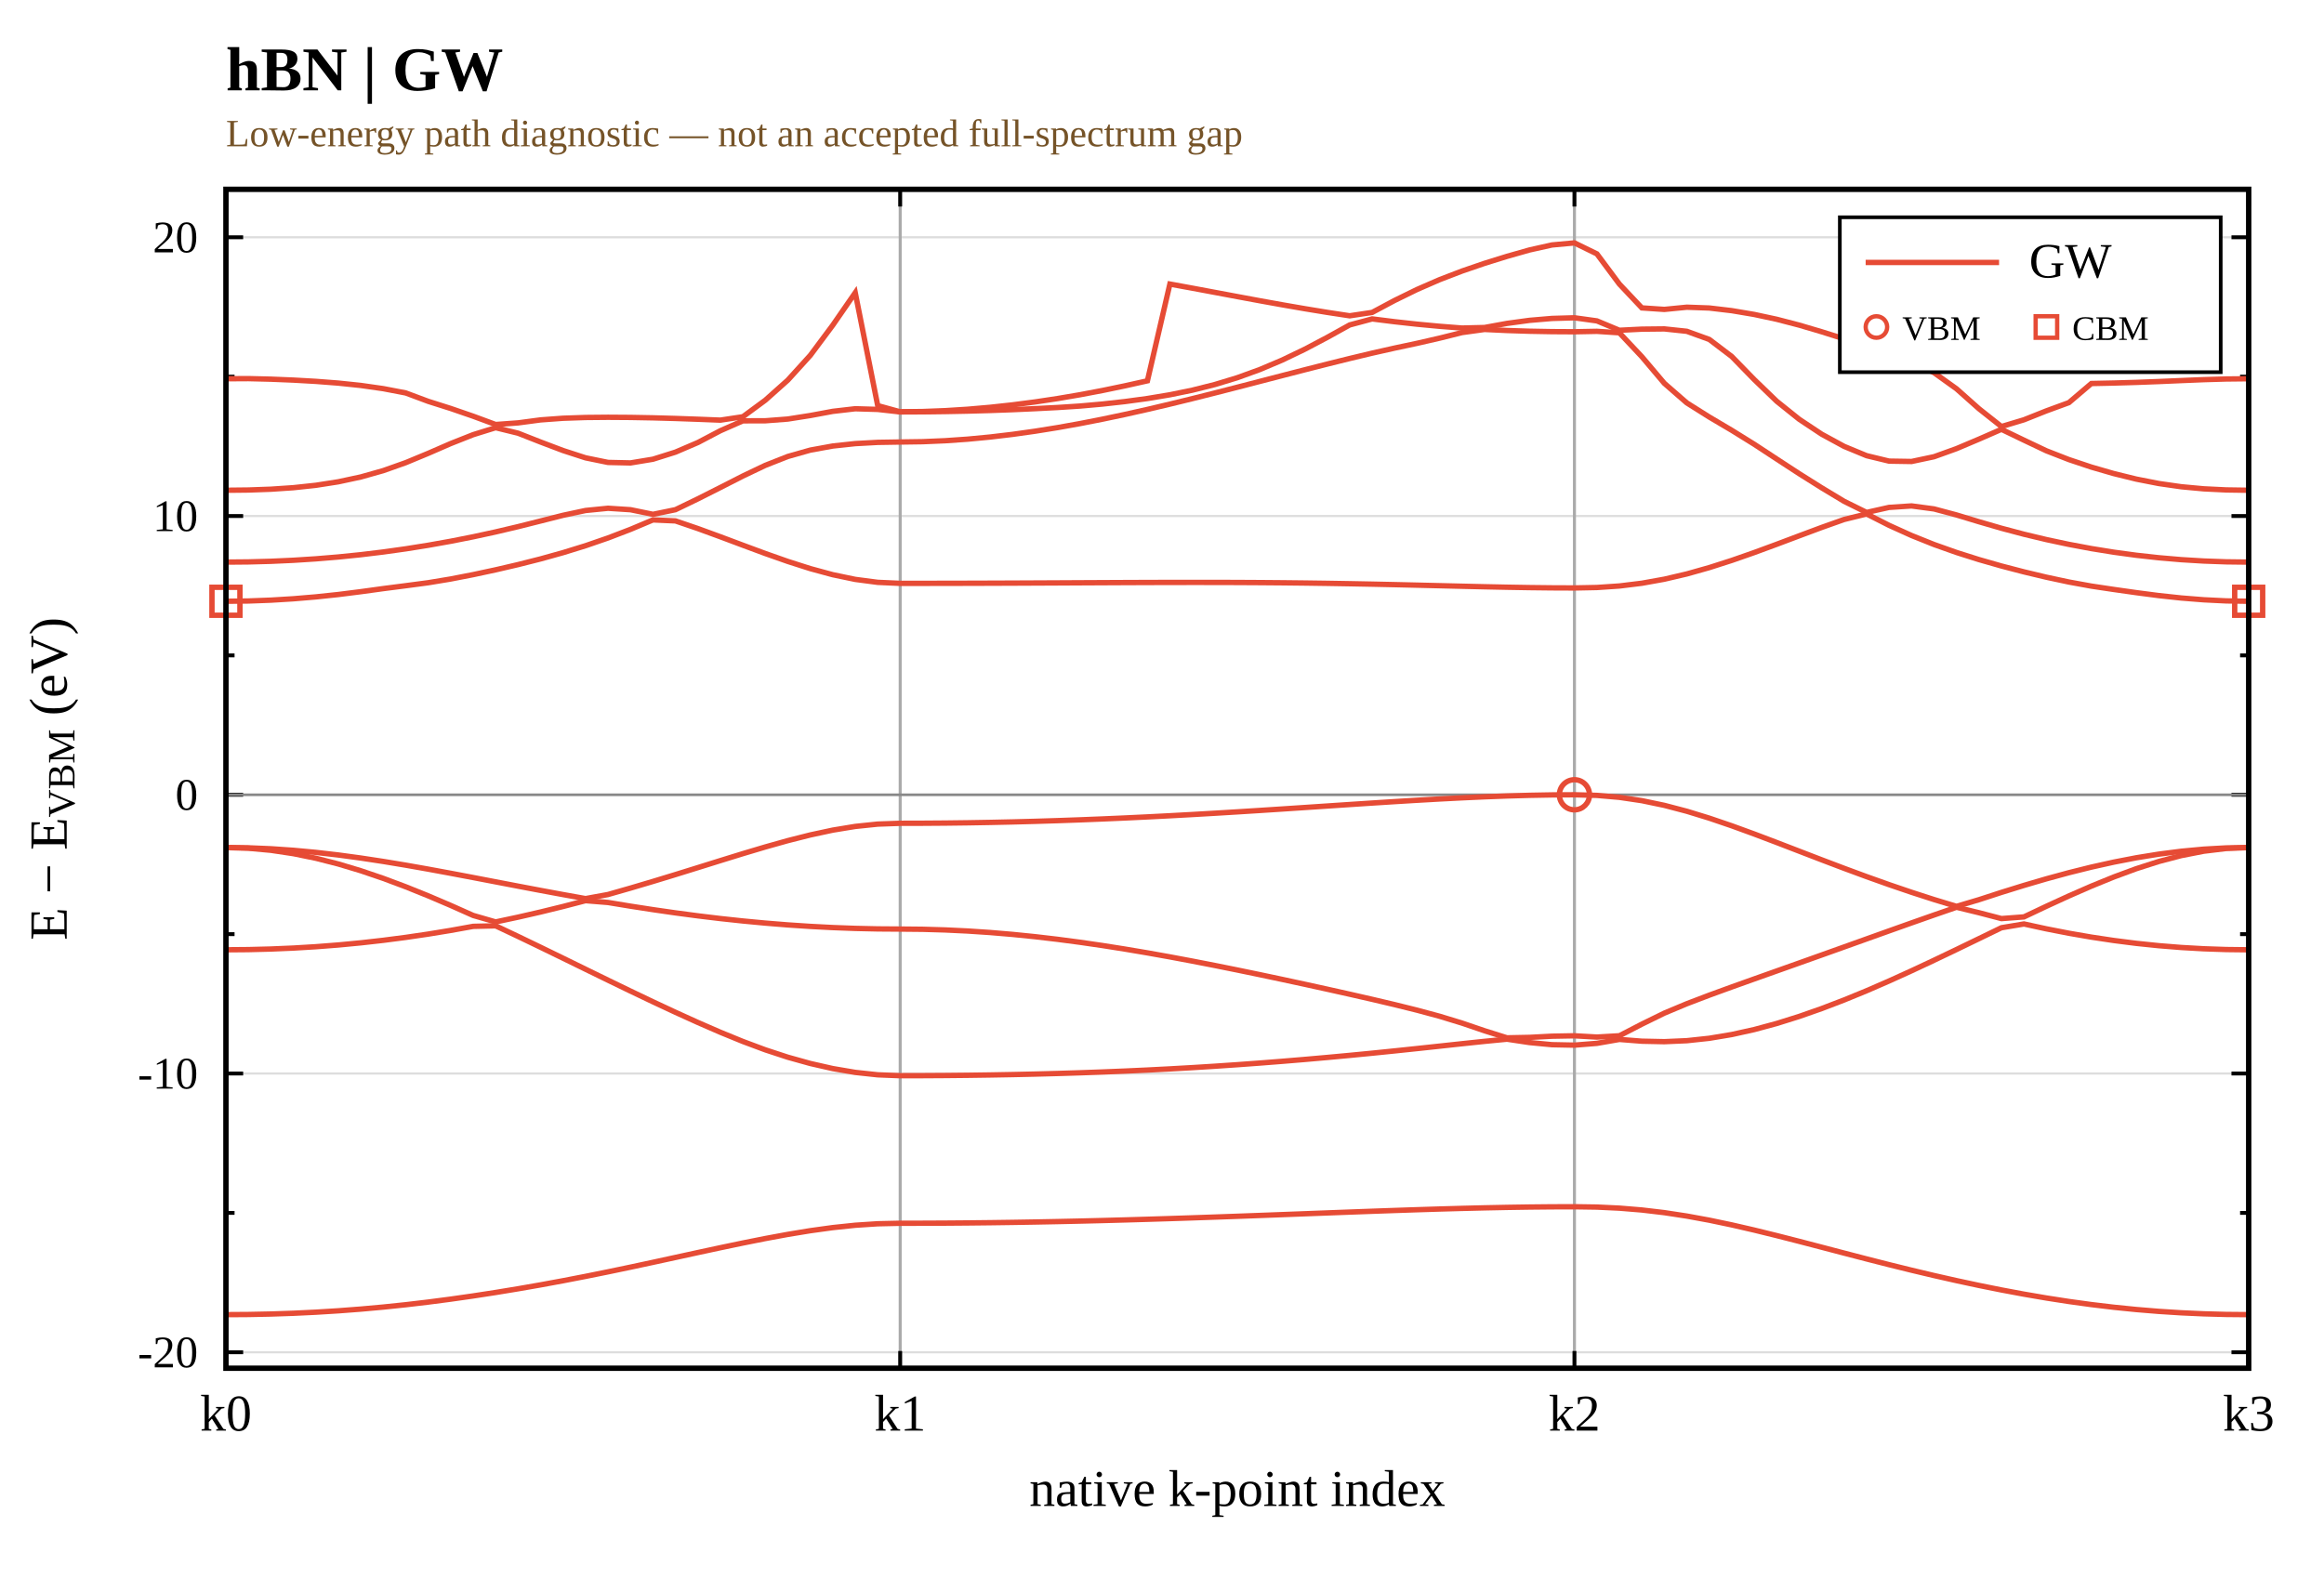
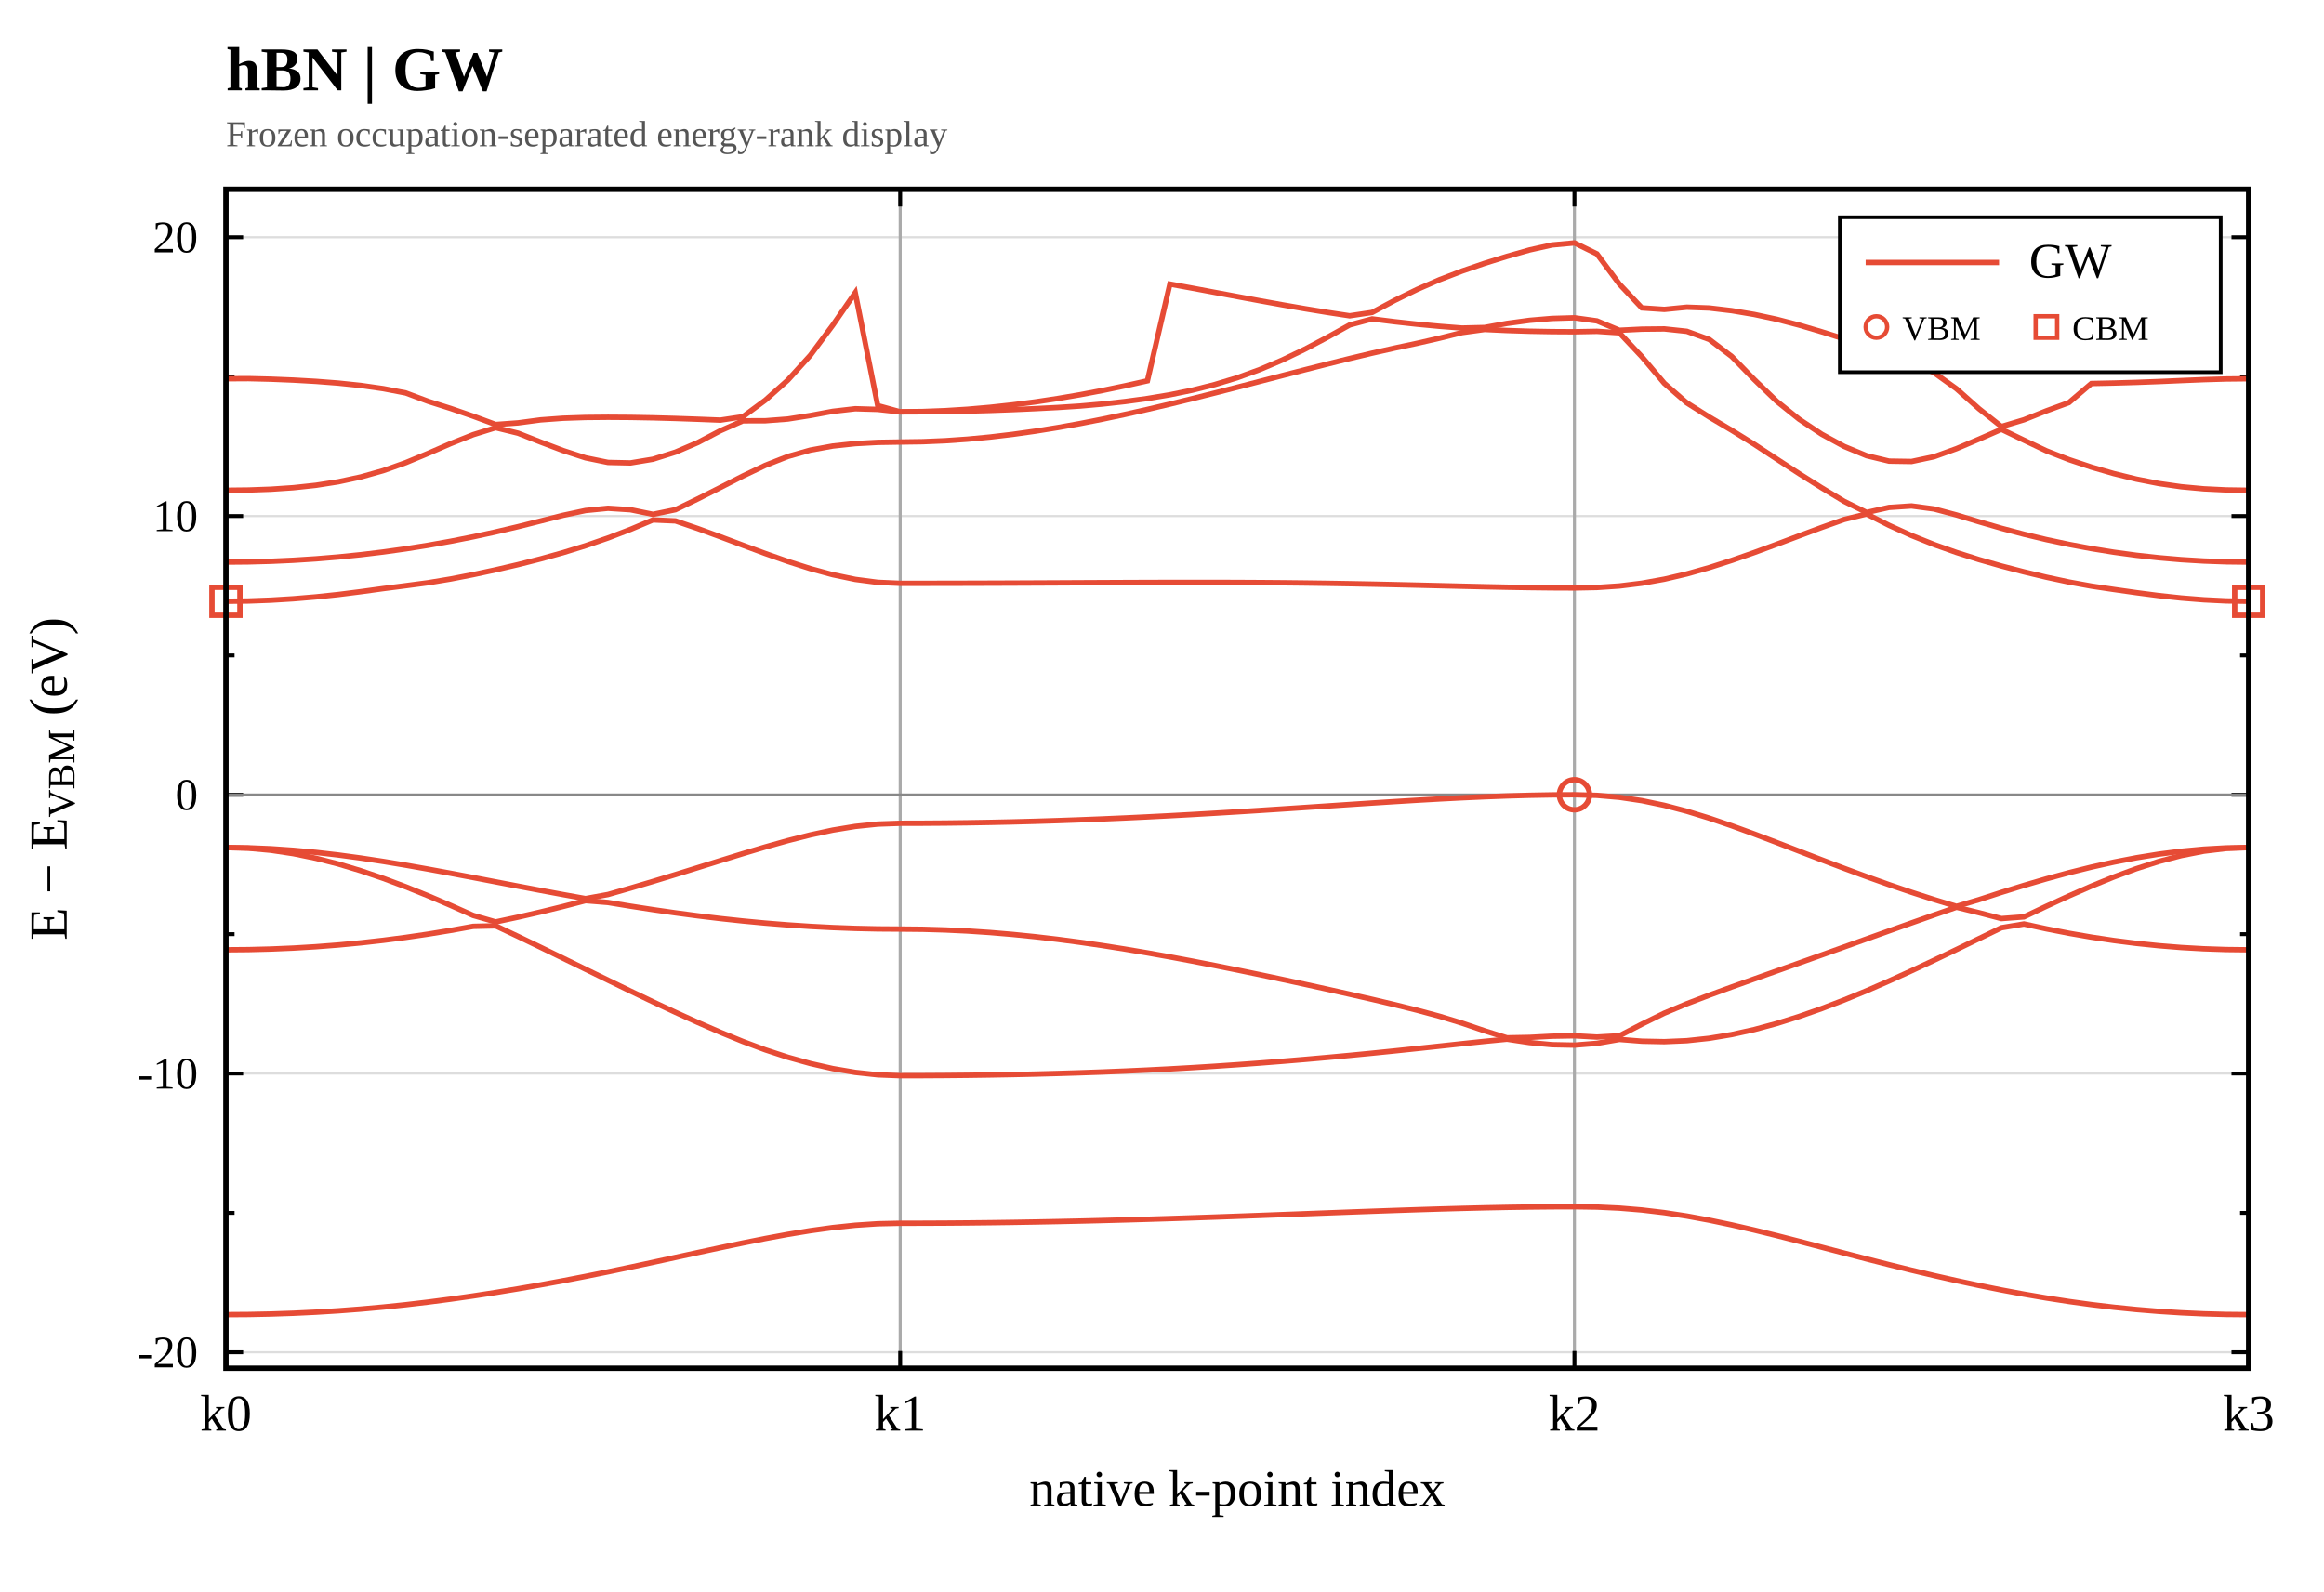
<svg xmlns="http://www.w3.org/2000/svg" width="1080" height="740" viewBox="0 0 1080 740">
  <rect width="100%" height="100%" fill="white" />
  <text x="105" y="42" font-family="Times New Roman, DejaVu Serif, serif" font-size="29" font-weight="bold">hBN | GW</text>
  <defs>
    <clipPath id="frontier-clip">
      <rect x="105" y="88" width="940" height="548" />
    </clipPath>
  </defs>
-   <text id="diagnostic-warning" x="105" y="68" font-family="Times New Roman, DejaVu Serif, serif" font-size="18" fill="#755328">Low-energy path diagnostic — not an accepted full-spectrum gap</text>
+   <text x="105" y="68" font-family="Times New Roman, DejaVu Serif, serif" font-size="17" fill="#555555">Frozen occupation-separated energy-rank display</text>
  <line x1="105" y1="628.577" x2="1045" y2="628.577" stroke="#dddddd" stroke-width="1" />
  <text x="92" y="635.577" text-anchor="end" font-family="Times New Roman, DejaVu Serif, serif" font-size="21">-20</text>
  <line x1="105" y1="628.577" x2="113" y2="628.577" stroke="black" stroke-width="1.8" />
  <line x1="1045" y1="628.577" x2="1037" y2="628.577" stroke="black" stroke-width="1.8" />
  <line x1="105" y1="563.791" x2="109" y2="563.791" stroke="black" stroke-width="1.8" />
  <line x1="1045" y1="563.791" x2="1041" y2="563.791" stroke="black" stroke-width="1.8" />
  <line x1="105" y1="499.006" x2="1045" y2="499.006" stroke="#dddddd" stroke-width="1" />
  <text x="92" y="506.006" text-anchor="end" font-family="Times New Roman, DejaVu Serif, serif" font-size="21">-10</text>
  <line x1="105" y1="499.006" x2="113" y2="499.006" stroke="black" stroke-width="1.8" />
  <line x1="1045" y1="499.006" x2="1037" y2="499.006" stroke="black" stroke-width="1.8" />
  <line x1="105" y1="434.221" x2="109" y2="434.221" stroke="black" stroke-width="1.8" />
  <line x1="1045" y1="434.221" x2="1041" y2="434.221" stroke="black" stroke-width="1.8" />
  <line x1="105" y1="369.436" x2="1045" y2="369.436" stroke="#dddddd" stroke-width="1" />
  <text x="92" y="376.436" text-anchor="end" font-family="Times New Roman, DejaVu Serif, serif" font-size="21">0</text>
  <line x1="105" y1="369.436" x2="113" y2="369.436" stroke="black" stroke-width="1.8" />
  <line x1="1045" y1="369.436" x2="1037" y2="369.436" stroke="black" stroke-width="1.8" />
  <line x1="105" y1="304.651" x2="109" y2="304.651" stroke="black" stroke-width="1.8" />
  <line x1="1045" y1="304.651" x2="1041" y2="304.651" stroke="black" stroke-width="1.8" />
  <line x1="105" y1="239.865" x2="1045" y2="239.865" stroke="#dddddd" stroke-width="1" />
  <text x="92" y="246.865" text-anchor="end" font-family="Times New Roman, DejaVu Serif, serif" font-size="21">10</text>
  <line x1="105" y1="239.865" x2="113" y2="239.865" stroke="black" stroke-width="1.8" />
  <line x1="1045" y1="239.865" x2="1037" y2="239.865" stroke="black" stroke-width="1.8" />
  <line x1="105" y1="175.080" x2="109" y2="175.080" stroke="black" stroke-width="1.8" />
  <line x1="1045" y1="175.080" x2="1041" y2="175.080" stroke="black" stroke-width="1.8" />
  <line x1="105" y1="110.295" x2="1045" y2="110.295" stroke="#dddddd" stroke-width="1" />
  <text x="92" y="117.295" text-anchor="end" font-family="Times New Roman, DejaVu Serif, serif" font-size="21">20</text>
  <line x1="105" y1="110.295" x2="113" y2="110.295" stroke="black" stroke-width="1.8" />
  <line x1="1045" y1="110.295" x2="1037" y2="110.295" stroke="black" stroke-width="1.8" />
  <line x1="105.000" y1="88" x2="105.000" y2="636" stroke="#aaaaaa" stroke-width="1.4" />
  <text x="105.000" y="665" text-anchor="middle" font-family="Times New Roman, DejaVu Serif, serif" font-size="24">k0</text>
  <line x1="105.000" y1="88" x2="105.000" y2="96" stroke="black" stroke-width="1.8" />
  <line x1="105.000" y1="636" x2="105.000" y2="628" stroke="black" stroke-width="1.8" />
  <line x1="418.333" y1="88" x2="418.333" y2="636" stroke="#aaaaaa" stroke-width="1.4" />
  <text x="418.333" y="665" text-anchor="middle" font-family="Times New Roman, DejaVu Serif, serif" font-size="24">k1</text>
  <line x1="418.333" y1="88" x2="418.333" y2="96" stroke="black" stroke-width="1.8" />
  <line x1="418.333" y1="636" x2="418.333" y2="628" stroke="black" stroke-width="1.8" />
  <line x1="731.667" y1="88" x2="731.667" y2="636" stroke="#aaaaaa" stroke-width="1.4" />
  <text x="731.667" y="665" text-anchor="middle" font-family="Times New Roman, DejaVu Serif, serif" font-size="24">k2</text>
  <line x1="731.667" y1="88" x2="731.667" y2="96" stroke="black" stroke-width="1.8" />
  <line x1="731.667" y1="636" x2="731.667" y2="628" stroke="black" stroke-width="1.8" />
  <line x1="1045.000" y1="88" x2="1045.000" y2="636" stroke="#aaaaaa" stroke-width="1.4" />
  <text x="1045.000" y="665" text-anchor="middle" font-family="Times New Roman, DejaVu Serif, serif" font-size="24">k3</text>
  <line x1="1045.000" y1="88" x2="1045.000" y2="96" stroke="black" stroke-width="1.8" />
  <line x1="1045.000" y1="636" x2="1045.000" y2="628" stroke="black" stroke-width="1.8" />
  <line x1="105" y1="369.436" x2="1045" y2="369.436" stroke="#888888" stroke-width="1.2" />
  <path id="GW-rank-1" d="M105.000,611.091 L115.444,611.020 L125.889,610.806 L136.333,610.450 L146.778,609.951 L157.222,609.306 L167.667,608.512 L178.111,607.571 L188.556,606.482 L199.000,605.251 L209.444,603.886 L219.889,602.395 L230.333,600.788 L240.778,599.070 L251.222,597.248 L261.667,595.324 L272.111,593.304 L282.556,591.196 L293.000,589.013 L303.444,586.774 L313.889,584.503 L324.333,582.227 L334.778,579.978 L345.222,577.793 L355.667,575.712 L366.111,573.784 L376.556,572.068 L387.000,570.628 L397.444,569.534 L407.889,568.847 L418.333,568.612 L428.778,568.596 L439.222,568.547 L449.667,568.465 L460.111,568.351 L470.556,568.207 L481.000,568.032 L491.444,567.830 L501.889,567.600 L512.333,567.344 L522.778,567.064 L533.222,566.761 L543.667,566.438 L554.111,566.096 L564.556,565.738 L575.000,565.367 L585.444,564.985 L595.889,564.595 L606.333,564.201 L616.778,563.807 L627.222,563.417 L637.667,563.036 L648.111,562.668 L658.556,562.319 L669.000,561.994 L679.444,561.701 L689.889,561.445 L700.333,561.234 L710.778,561.074 L721.222,560.973 L731.667,560.938 L742.111,561.092 L752.556,561.585 L763.000,562.445 L773.444,563.679 L783.889,565.272 L794.333,567.188 L804.778,569.378 L815.222,571.784 L825.667,574.350 L836.111,577.020 L846.556,579.746 L857.000,582.485 L867.444,585.200 L877.889,587.860 L888.333,590.439 L898.778,592.917 L909.222,595.280 L919.667,597.518 L930.111,599.617 L940.556,601.569 L951.000,603.359 L961.444,604.978 L971.889,606.413 L982.333,607.660 L992.778,608.713 L1003.222,609.572 L1013.667,610.237 L1024.111,610.712 L1034.556,610.996 L1045.000,611.091" fill="none" stroke="#E64B35" stroke-width="2.5" clip-path="url(#frontier-clip)" />
  <path id="GW-rank-2" d="M105.000,441.495 L115.444,441.406 L125.889,441.140 L136.333,440.695 L146.778,440.068 L157.222,439.258 L167.667,438.264 L178.111,437.088 L188.556,435.731 L199.000,434.196 L209.444,432.486 L219.889,430.602 L230.333,430.354 L240.778,435.296 L251.222,440.326 L261.667,445.412 L272.111,450.523 L282.556,455.625 L293.000,460.686 L303.444,465.671 L313.889,470.549 L324.333,475.287 L334.778,479.836 L345.222,484.110 L355.667,488.004 L366.111,491.430 L376.556,494.343 L387.000,496.710 L397.444,498.486 L407.889,499.611 L418.333,500.026 L428.778,500.001 L439.222,499.937 L449.667,499.832 L460.111,499.686 L470.556,499.498 L481.000,499.268 L491.444,498.992 L501.889,498.669 L512.333,498.297 L522.778,497.873 L533.222,497.395 L543.667,496.861 L554.111,496.268 L564.556,495.617 L575.000,494.909 L585.444,494.146 L595.889,493.329 L606.333,492.461 L616.778,491.543 L627.222,490.575 L637.667,489.560 L648.111,488.500 L658.556,487.403 L669.000,486.280 L679.444,485.152 L689.889,484.054 L700.333,483.046 L710.778,484.613 L721.222,485.607 L731.667,485.815 L742.111,484.981 L752.556,483.162 L763.000,483.982 L773.444,484.203 L783.889,483.749 L794.333,482.630 L804.778,480.887 L815.222,478.574 L825.667,475.749 L836.111,472.477 L846.556,468.816 L857.000,464.819 L867.444,460.530 L877.889,455.991 L888.333,451.251 L898.778,446.360 L909.222,441.365 L919.667,436.310 L930.111,431.240 L940.556,429.492 L951.000,431.762 L961.444,433.801 L971.889,435.607 L982.333,437.177 L992.778,438.505 L1003.222,439.589 L1013.667,440.427 L1024.111,441.022 L1034.556,441.377 L1045.000,441.495" fill="none" stroke="#E64B35" stroke-width="2.5" clip-path="url(#frontier-clip)" />
  <path id="GW-rank-3" d="M105.000,393.983 L115.444,394.291 L125.889,395.244 L136.333,396.807 L146.778,398.944 L157.222,401.609 L167.667,404.748 L178.111,408.301 L188.556,412.210 L199.000,416.418 L209.444,420.875 L219.889,425.534 L230.333,428.546 L240.778,426.320 L251.222,423.925 L261.667,421.368 L272.111,418.656 L282.556,419.506 L293.000,421.218 L303.444,422.831 L313.889,424.335 L324.333,425.720 L334.778,426.979 L345.222,428.103 L355.667,429.088 L366.111,429.929 L376.556,430.622 L387.000,431.164 L397.444,431.552 L407.889,431.785 L418.333,431.862 L428.778,431.963 L439.222,432.266 L449.667,432.768 L460.111,433.463 L470.556,434.344 L481.000,435.400 L491.444,436.623 L501.889,438.000 L512.333,439.518 L522.778,441.166 L533.222,442.929 L543.667,444.796 L554.111,446.753 L564.556,448.789 L575.000,450.893 L585.444,453.054 L595.889,455.264 L606.333,457.517 L616.778,459.808 L627.222,462.140 L637.667,464.523 L648.111,466.983 L658.556,469.572 L669.000,472.388 L679.444,475.577 L689.889,479.134 L700.333,482.421 L710.778,482.212 L721.222,481.661 L731.667,481.472 L742.111,482.066 L752.556,481.459 L763.000,476.060 L773.444,470.939 L783.889,466.566 L794.333,462.584 L804.778,458.780 L815.222,455.049 L825.667,451.342 L836.111,447.633 L846.556,443.913 L857.000,440.181 L867.444,436.443 L877.889,432.710 L888.333,428.998 L898.778,425.326 L909.222,421.719 L919.667,424.264 L930.111,426.993 L940.556,426.205 L951.000,421.259 L961.444,416.467 L971.889,411.902 L982.333,407.647 L992.778,403.795 L1003.222,400.447 L1013.667,397.706 L1024.111,395.667 L1034.556,394.408 L1045.000,393.983" fill="none" stroke="#E64B35" stroke-width="2.5" clip-path="url(#frontier-clip)" />
  <path id="GW-rank-4" d="M105.000,393.939 L115.444,394.097 L125.889,394.533 L136.333,395.248 L146.778,396.220 L157.222,397.427 L167.667,398.840 L178.111,400.428 L188.556,402.160 L199.000,404.006 L209.444,405.933 L219.889,407.912 L230.333,409.916 L240.778,411.918 L251.222,413.897 L261.667,415.832 L272.111,417.707 L282.556,415.801 L293.000,412.816 L303.444,409.720 L313.889,406.535 L324.333,403.292 L334.778,400.032 L345.222,396.808 L355.667,393.688 L366.111,390.755 L376.556,388.112 L387.000,385.870 L397.444,384.152 L407.889,383.067 L418.333,382.696 L428.778,382.670 L439.222,382.593 L449.667,382.465 L460.111,382.287 L470.556,382.059 L481.000,381.783 L491.444,381.459 L501.889,381.091 L512.333,380.677 L522.778,380.222 L533.222,379.725 L543.667,379.190 L554.111,378.619 L564.556,378.016 L575.000,377.383 L585.444,376.726 L595.889,376.049 L606.333,375.359 L616.778,374.663 L627.222,373.968 L637.667,373.283 L648.111,372.618 L658.556,371.984 L669.000,371.390 L679.444,370.851 L689.889,370.379 L700.333,369.987 L710.778,369.690 L721.222,369.501 L731.667,369.436 L742.111,369.721 L752.556,370.624 L763.000,372.176 L773.444,374.357 L783.889,377.099 L794.333,380.304 L804.778,383.863 L815.222,387.670 L825.667,391.628 L836.111,395.653 L846.556,399.673 L857.000,403.633 L867.444,407.491 L877.889,411.211 L888.333,414.769 L898.778,418.142 L909.222,421.311 L919.667,418.203 L930.111,414.809 L940.556,411.566 L951.000,408.506 L961.444,405.661 L971.889,403.063 L982.333,400.741 L992.778,398.722 L1003.222,397.031 L1013.667,395.692 L1024.111,394.722 L1034.556,394.135 L1045.000,393.939" fill="none" stroke="#E64B35" stroke-width="2.5" clip-path="url(#frontier-clip)" />
  <path id="GW-rank-5" d="M105.000,279.490 L115.444,279.359 L125.889,278.969 L136.333,278.331 L146.778,277.455 L157.222,276.351 L167.667,275.034 L178.111,273.600 L188.556,272.256 L199.000,270.873 L209.444,269.141 L219.889,267.110 L230.333,264.872 L240.778,262.443 L251.222,259.800 L261.667,256.893 L272.111,253.666 L282.556,250.067 L293.000,246.066 L303.444,241.673 L313.889,242.135 L324.333,245.697 L334.778,249.517 L345.222,253.431 L355.667,257.298 L366.111,260.976 L376.556,264.312 L387.000,267.147 L397.444,269.322 L407.889,270.694 L418.333,271.163 L428.778,271.159 L439.222,271.144 L449.667,271.121 L460.111,271.089 L470.556,271.049 L481.000,271.003 L491.444,270.953 L501.889,270.900 L512.333,270.848 L522.778,270.800 L533.222,270.760 L543.667,270.732 L554.111,270.719 L564.556,270.726 L575.000,270.756 L585.444,270.813 L595.889,270.898 L606.333,271.012 L616.778,271.158 L627.222,271.332 L637.667,271.533 L648.111,271.757 L658.556,271.999 L669.000,272.250 L679.444,272.503 L689.889,272.744 L700.333,272.960 L710.778,273.136 L721.222,273.254 L731.667,273.297 L742.111,273.090 L752.556,272.387 L763.000,271.108 L773.444,269.230 L783.889,266.785 L794.333,263.843 L804.778,260.496 L815.222,256.846 L825.667,252.999 L836.111,249.069 L846.556,245.174 L857.000,241.466 L867.444,238.894 L877.889,244.197 L888.333,248.920 L898.778,253.103 L909.222,256.811 L919.667,260.116 L930.111,263.100 L940.556,265.823 L951.000,268.311 L961.444,270.545 L971.889,272.443 L982.333,274.006 L992.778,275.486 L1003.222,276.852 L1013.667,277.971 L1024.111,278.802 L1034.556,279.316 L1045.000,279.490" fill="none" stroke="#E64B35" stroke-width="2.5" clip-path="url(#frontier-clip)" />
  <path id="GW-rank-6" d="M105.000,261.285 L115.444,261.192 L125.889,260.909 L136.333,260.436 L146.778,259.768 L157.222,258.904 L167.667,257.842 L178.111,256.580 L188.556,255.118 L199.000,253.454 L209.444,251.590 L219.889,249.524 L230.333,247.257 L240.778,244.795 L251.222,242.170 L261.667,239.526 L272.111,237.296 L282.556,236.259 L293.000,236.933 L303.444,239.075 L313.889,236.925 L324.333,231.876 L334.778,226.602 L345.222,221.279 L355.667,216.298 L366.111,212.184 L376.556,209.227 L387.000,207.325 L397.444,206.203 L407.889,205.628 L418.333,205.460 L428.778,205.310 L439.222,204.865 L449.667,204.138 L460.111,203.146 L470.556,201.908 L481.000,200.442 L491.444,198.765 L501.889,196.895 L512.333,194.848 L522.778,192.646 L533.222,190.307 L543.667,187.851 L554.111,185.301 L564.556,182.676 L575.000,180.000 L585.444,177.296 L595.889,174.587 L606.333,171.894 L616.778,169.238 L627.222,166.645 L637.667,164.151 L648.111,161.803 L658.556,159.580 L669.000,157.188 L679.444,154.584 L689.889,153.140 L700.333,153.629 L710.778,153.964 L721.222,154.155 L731.667,154.215 L742.111,154.011 L752.556,154.697 L763.000,165.810 L773.444,178.182 L783.889,187.278 L794.333,193.852 L804.778,200.025 L815.222,206.507 L825.667,213.364 L836.111,220.179 L846.556,226.746 L857.000,233.037 L867.444,238.200 L877.889,235.856 L888.333,235.176 L898.778,236.573 L909.222,239.364 L919.667,242.522 L930.111,245.553 L940.556,248.325 L951.000,250.821 L961.444,253.044 L971.889,254.998 L982.333,256.683 L992.778,258.103 L1003.222,259.258 L1013.667,260.151 L1024.111,260.783 L1034.556,261.160 L1045.000,261.285" fill="none" stroke="#E64B35" stroke-width="2.5" clip-path="url(#frontier-clip)" />
  <path id="GW-rank-7" d="M105.000,227.889 L115.444,227.774 L125.889,227.401 L136.333,226.699 L146.778,225.581 L157.222,223.953 L167.667,221.713 L178.111,218.763 L188.556,215.059 L199.000,210.725 L209.444,206.182 L219.889,202.050 L230.333,198.806 L240.778,201.368 L251.222,205.474 L261.667,209.426 L272.111,212.814 L282.556,214.950 L293.000,215.183 L303.444,213.458 L313.889,210.170 L324.333,205.694 L334.778,200.212 L345.222,195.618 L355.667,195.589 L366.111,194.790 L376.556,193.146 L387.000,191.208 L397.444,190.000 L407.889,190.308 L418.333,191.472 L428.778,191.425 L439.222,191.300 L449.667,191.094 L460.111,190.805 L470.556,190.428 L481.000,189.962 L491.444,189.423 L501.889,188.749 L512.333,187.817 L522.778,186.658 L533.222,185.245 L543.667,183.506 L554.111,181.364 L564.556,178.743 L575.000,175.567 L585.444,171.781 L595.889,167.361 L606.333,162.342 L616.778,156.836 L627.222,151.044 L637.667,148.243 L648.111,149.547 L658.556,150.693 L669.000,151.674 L679.444,152.490 L689.889,152.237 L700.333,150.328 L710.778,148.909 L721.222,148.024 L731.667,147.717 L742.111,149.162 L752.556,153.521 L763.000,153.001 L773.444,152.888 L783.889,153.996 L794.333,157.780 L804.778,165.715 L815.222,176.434 L825.667,186.515 L836.111,194.886 L846.556,201.816 L857.000,207.497 L867.444,211.816 L877.889,214.343 L888.333,214.511 L898.778,212.299 L909.222,208.540 L919.667,204.123 L930.111,199.565 L940.556,204.603 L951.000,209.553 L961.444,213.628 L971.889,217.118 L982.333,220.143 L992.778,222.707 L1003.222,224.757 L1013.667,226.257 L1024.111,227.224 L1034.556,227.734 L1045.000,227.889" fill="none" stroke="#E64B35" stroke-width="2.5" clip-path="url(#frontier-clip)" />
  <path id="GW-rank-8" d="M105.000,176.055 L115.444,175.996 L125.889,176.255 L136.333,176.679 L146.778,177.274 L157.222,178.077 L167.667,179.168 L178.111,180.661 L188.556,182.659 L199.000,186.558 L209.444,189.871 L219.889,193.471 L230.333,197.327 L240.778,196.567 L251.222,195.182 L261.667,194.416 L272.111,194.060 L282.556,193.963 L293.000,194.034 L303.444,194.225 L313.889,194.514 L324.333,194.884 L334.778,195.294 L345.222,193.717 L355.667,186.011 L366.111,176.694 L376.556,165.186 L387.000,151.165 L397.444,136.055 L407.889,188.543 L418.333,191.419 L428.778,191.288 L439.222,190.889 L449.667,190.232 L460.111,189.330 L470.556,188.195 L481.000,186.838 L491.444,185.268 L501.889,183.490 L512.333,181.513 L522.778,179.347 L533.222,177.021 L543.667,132.040 L554.111,133.953 L564.556,135.904 L575.000,137.863 L585.444,139.799 L595.889,141.685 L606.333,143.494 L616.778,145.202 L627.222,146.791 L637.667,145.226 L648.111,139.656 L658.556,134.545 L669.000,129.995 L679.444,125.983 L689.889,122.407 L700.333,119.159 L710.778,116.194 L721.222,113.866 L731.667,112.909 L742.111,118.010 L752.556,132.049 L763.000,143.122 L773.444,143.826 L783.889,142.802 L794.333,143.172 L804.778,144.404 L815.222,146.168 L825.667,148.412 L836.111,151.125 L846.556,154.214 L857.000,157.511 L867.444,160.881 L877.889,164.334 L888.333,168.172 L898.778,173.236 L909.222,180.728 L919.667,190.005 L930.111,198.272 L940.556,195.136 L951.000,190.978 L961.444,187.157 L971.889,178.272 L982.333,178.049 L992.778,177.748 L1003.222,177.354 L1013.667,176.903 L1024.111,176.476 L1034.556,176.168 L1045.000,176.055" fill="none" stroke="#E64B35" stroke-width="2.5" clip-path="url(#frontier-clip)" />
  <circle id="GW-VBM-1" cx="731.667" cy="369.436" r="7" fill="none" stroke="#E64B35" stroke-width="2.5" />
  <rect id="GW-CBM-1" x="98.500" y="272.990" width="13" height="13" fill="none" stroke="#E64B35" stroke-width="2.5" />
  <rect id="GW-CBM-2" x="1038.500" y="272.990" width="13" height="13" fill="none" stroke="#E64B35" stroke-width="2.5" />
  <rect x="105" y="88" width="940" height="548" fill="none" stroke="black" stroke-width="2.5" />
  <text x="575.0" y="700" text-anchor="middle" font-family="Times New Roman, DejaVu Serif, serif" font-size="24">native k-point index</text>
  <text x="31" y="362.0" text-anchor="middle" transform="rotate(-90 31 362.0)" font-family="Times New Roman, DejaVu Serif, serif" font-size="25">E − E<tspan baseline-shift="sub" font-size="18">VBM</tspan> (eV)</text>
  <rect x="855" y="101" width="177" height="72" fill="white" stroke="black" stroke-width="1.7" />
  <line x1="867" y1="122" x2="929" y2="122" stroke="#E64B35" stroke-width="2.5" />
  <text x="943" y="129" font-family="Times New Roman, DejaVu Serif, serif" font-size="23">GW</text>
  <circle cx="872" cy="152" r="5" fill="none" stroke="#E64B35" stroke-width="2" />
  <text x="884" y="158" font-family="Times New Roman, DejaVu Serif, serif" font-size="16">VBM</text>
  <rect x="946" y="147" width="10" height="10" fill="none" stroke="#E64B35" stroke-width="2" />
  <text x="963" y="158" font-family="Times New Roman, DejaVu Serif, serif" font-size="16">CBM</text>
</svg>
